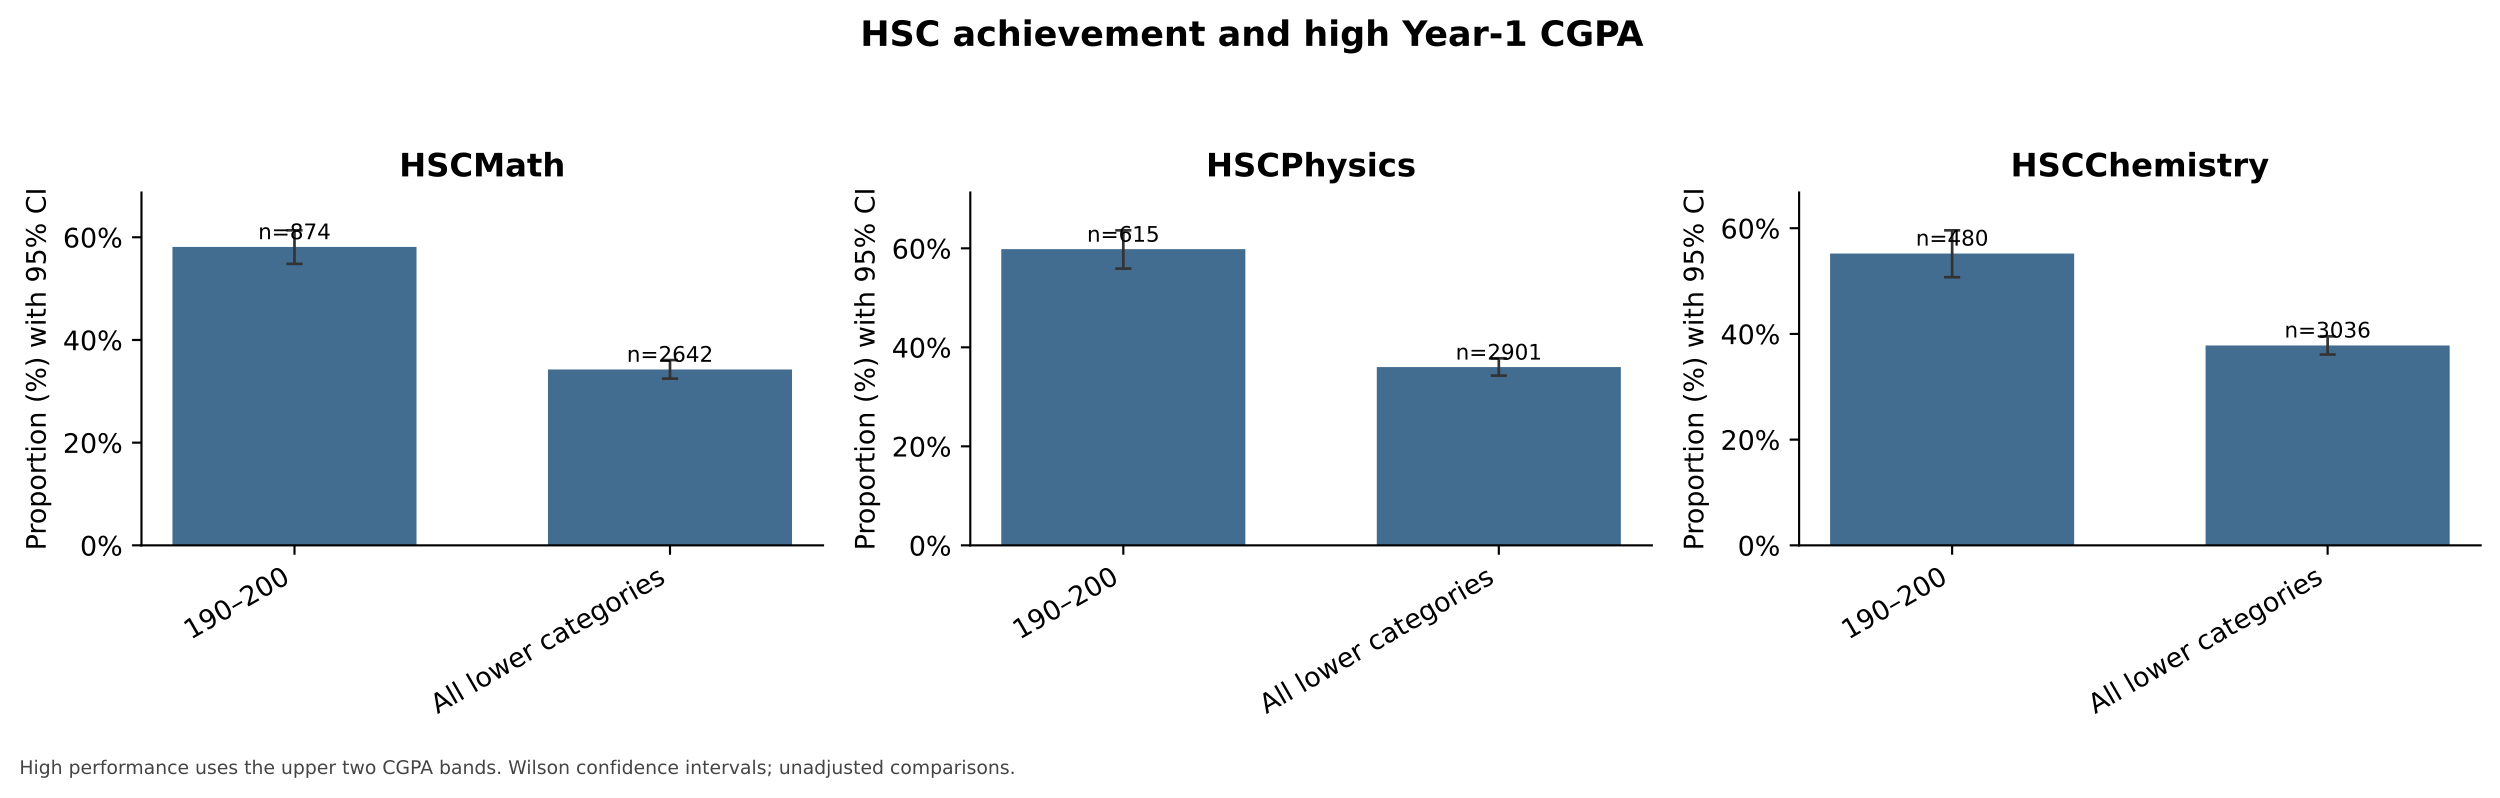
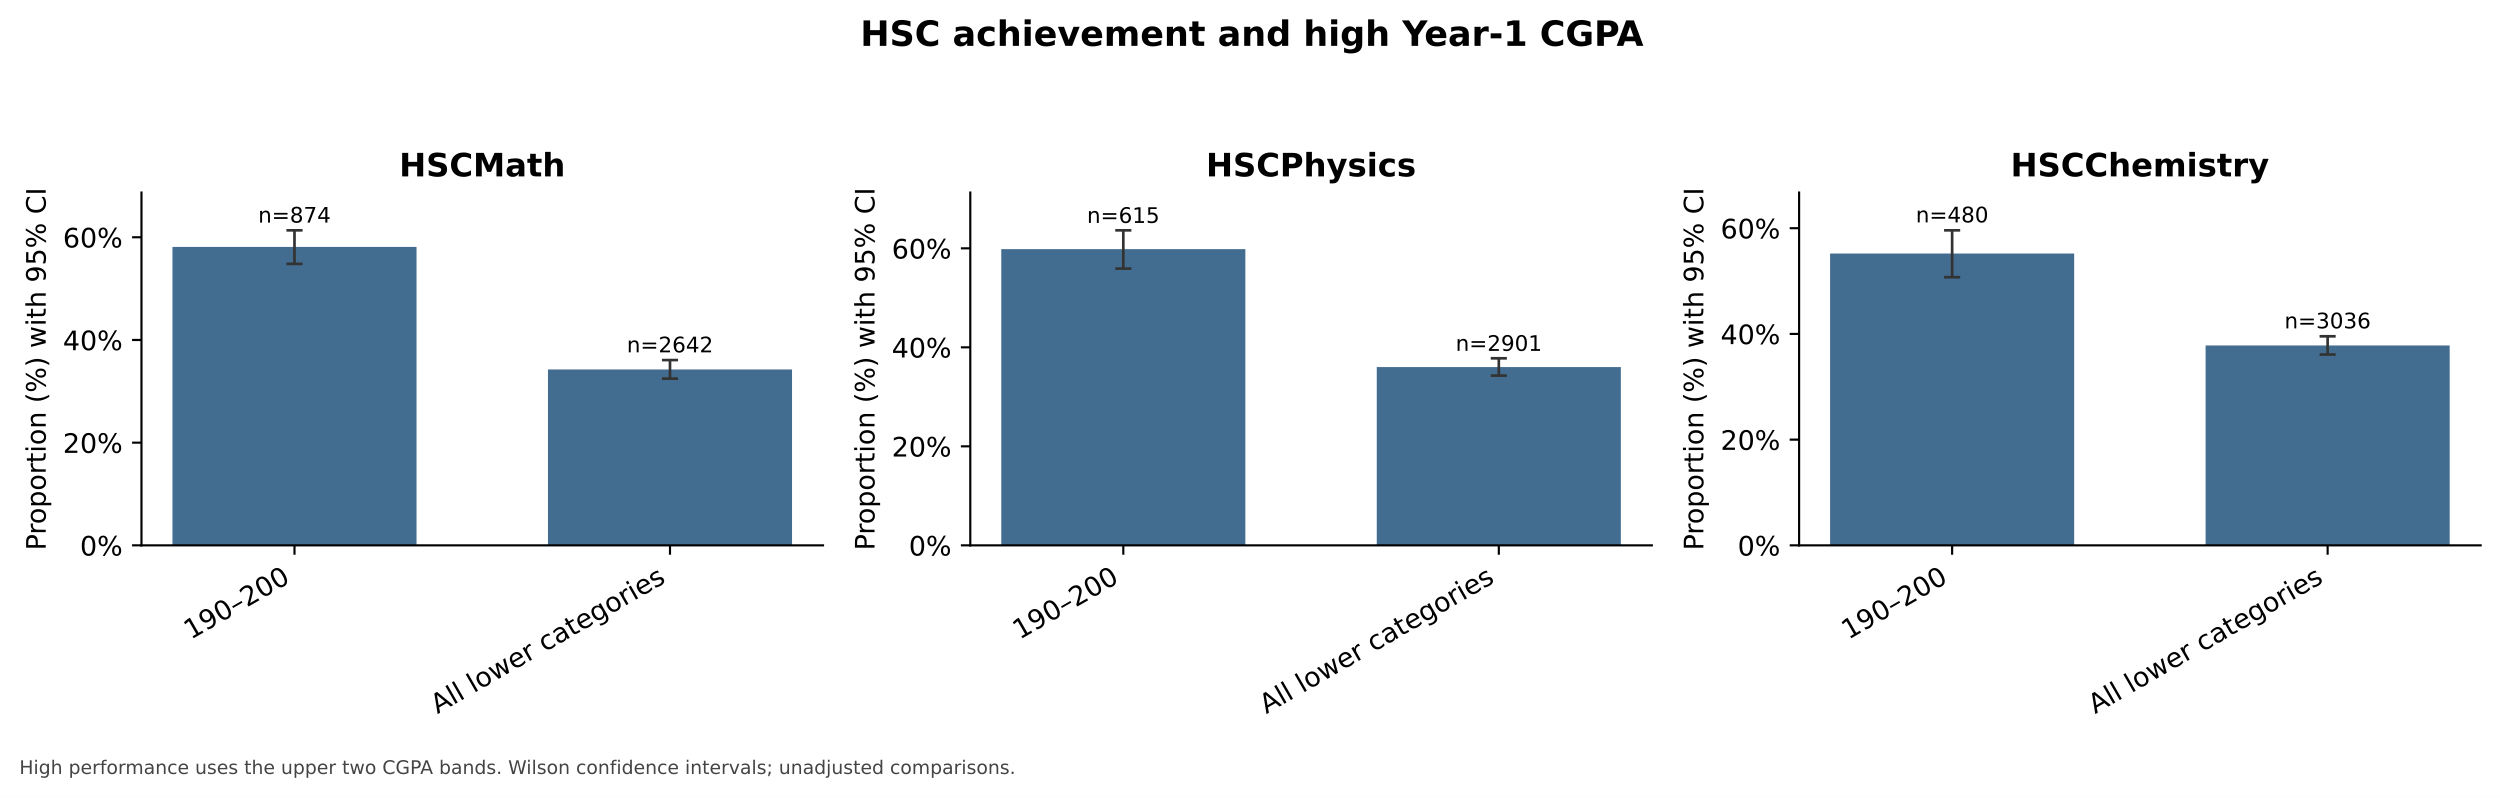
<svg xmlns="http://www.w3.org/2000/svg" xmlns:xlink="http://www.w3.org/1999/xlink" width="930.24pt" height="296.882pt" viewBox="0 0 930.24 296.882" version="1.1">
  <defs>
    <style type="text/css">*{stroke-linejoin: round; stroke-linecap: butt}</style>
  </defs>
  <g id="figure_1">
    <g id="patch_1">
      <path d="M 0 296.882  L 930.24 296.882  L 930.24 0  L 0 0  z " style="fill: #ffffff" />
    </g>
    <g id="axes_1">
      <g id="patch_2">
        <path d="M 52.642 202.925  L 306.24 202.925  L 306.24 71.64  L 52.642 71.64  z " style="fill: #ffffff" />
      </g>
      <g id="patch_3">
        <path d="M 64.17 202.925  L 154.99 202.925  L 154.99 91.874  L 64.17 91.874  z " clip-path="url(#pdc65ce936b)" style="fill: #426c90" />
      </g>
      <g id="patch_4">
        <path d="M 203.893 202.925  L 294.713 202.925  L 294.713 137.479  L 203.893 137.479  z " clip-path="url(#pdc65ce936b)" style="fill: #426c90" />
      </g>
      <g id="matplotlib.axis_1">
        <g id="xtick_1">
          <g id="line2d_1">
            <defs>
              <path id="m413f5a0abd" d="M 0 0  L 0 3.5  " style="stroke: #000000; stroke-width: 0.8" />
            </defs>
            <g>
              <use xlink:href="#m413f5a0abd" x="109.58" y="202.925" style="stroke: #000000; stroke-width: 0.8" />
            </g>
          </g>
          <g id="text_1">
            <text style="font-size: 10px; font-family: 'DejaVu Sans'" transform="translate(70.98774 238.0918) rotate(-30)">190–200</text>
          </g>
        </g>
        <g id="xtick_2">
          <g id="line2d_2">
            <g>
              <use xlink:href="#m413f5a0abd" x="249.303" y="202.925" style="stroke: #000000; stroke-width: 0.8" />
            </g>
          </g>
          <g id="text_2">
            <text style="font-size: 10px; font-family: 'DejaVu Sans'" transform="translate(162.7886 265.7604) rotate(-30)">All lower categories</text>
          </g>
        </g>
      </g>
      <g id="matplotlib.axis_2">
        <g id="ytick_1">
          <g id="line2d_3">
            <defs>
              <path id="m92cae3c907" d="M 0 0  L -3.5 0  " style="stroke: #000000; stroke-width: 0.8" />
            </defs>
            <g>
              <use xlink:href="#m92cae3c907" x="52.642" y="202.925" style="stroke: #000000; stroke-width: 0.8" />
            </g>
          </g>
          <g id="text_3">
            <text style="font-size: 10px; font-family: 'DejaVu Sans'; text-anchor: end" x="45.642" y="206.723" transform="rotate(-0 45.64234 206.7233)">0%</text>
          </g>
        </g>
        <g id="ytick_2">
          <g id="line2d_4">
            <g>
              <use xlink:href="#m92cae3c907" x="52.642" y="164.713" style="stroke: #000000; stroke-width: 0.8" />
            </g>
          </g>
          <g id="text_4">
            <text style="font-size: 10px; font-family: 'DejaVu Sans'; text-anchor: end" x="45.642" y="168.512" transform="rotate(-0 45.64234 168.5116)">20%</text>
          </g>
        </g>
        <g id="ytick_3">
          <g id="line2d_5">
            <g>
              <use xlink:href="#m92cae3c907" x="52.642" y="126.501" style="stroke: #000000; stroke-width: 0.8" />
            </g>
          </g>
          <g id="text_5">
            <text style="font-size: 10px; font-family: 'DejaVu Sans'; text-anchor: end" x="45.642" y="130.3" transform="rotate(-0 45.64234 130.2998)">40%</text>
          </g>
        </g>
        <g id="ytick_4">
          <g id="line2d_6">
            <g>
              <use xlink:href="#m92cae3c907" x="52.642" y="88.289" style="stroke: #000000; stroke-width: 0.8" />
            </g>
          </g>
          <g id="text_6">
            <text style="font-size: 10px; font-family: 'DejaVu Sans'; text-anchor: end" x="45.642" y="92.088" transform="rotate(-0 45.64234 92.08805)">60%</text>
          </g>
        </g>
        <g id="text_7">
          <text style="font-size: 10px; font-family: 'DejaVu Sans'; text-anchor: middle" x="17.013" y="137.282" transform="rotate(-90 17.01344 137.2824)">Proportion (%) with 95% CI</text>
        </g>
      </g>
      <g id="LineCollection_1">
        <path d="M 109.58 98.178  L 109.58 85.706  " clip-path="url(#pdc65ce936b)" style="fill: none; stroke: #333333" />
        <path d="M 249.303 140.89  L 249.303 133.98  " clip-path="url(#pdc65ce936b)" style="fill: none; stroke: #333333" />
      </g>
      <g id="line2d_7">
        <defs>
          <path id="m31b659c03b" d="M 3 0  L -3 -0  " style="stroke: #333333" />
        </defs>
        <g clip-path="url(#pdc65ce936b)">
          <use xlink:href="#m31b659c03b" x="109.58" y="98.178" style="fill: #333333; stroke: #333333" />
          <use xlink:href="#m31b659c03b" x="249.303" y="140.89" style="fill: #333333; stroke: #333333" />
        </g>
      </g>
      <g id="line2d_8">
        <g clip-path="url(#pdc65ce936b)">
          <use xlink:href="#m31b659c03b" x="109.58" y="85.706" style="fill: #333333; stroke: #333333" />
          <use xlink:href="#m31b659c03b" x="249.303" y="133.98" style="fill: #333333; stroke: #333333" />
        </g>
      </g>
      <g id="patch_5">
        <path d="M 52.642 202.925  L 52.642 71.64  " style="fill: none; stroke: #000000; stroke-width: 0.8; stroke-linejoin: miter; stroke-linecap: square" />
      </g>
      <g id="patch_6">
        <path d="M 52.642 202.925  L 306.24 202.925  " style="fill: none; stroke: #000000; stroke-width: 0.8; stroke-linejoin: miter; stroke-linecap: square" />
      </g>
      <g id="text_8">
-         <text style="font-size: 8px; font-family: 'DejaVu Sans'; text-anchor: middle" x="109.58" y="89.008" transform="rotate(-0 109.5796 89.00843)">n=874</text>
+         <text style="font-size: 8px; font-family: 'DejaVu Sans'; text-anchor: middle" x="109.58" y="82.841" transform="rotate(-0 109.5796 82.84052)">n=874</text>
      </g>
      <g id="text_9">
-         <text style="font-size: 8px; font-family: 'DejaVu Sans'; text-anchor: middle" x="249.303" y="134.613" transform="rotate(-0 249.3028 134.6127)">n=2642</text>
+         <text style="font-size: 8px; font-family: 'DejaVu Sans'; text-anchor: middle" x="249.303" y="131.114" transform="rotate(-0 249.3028 131.1139)">n=2642</text>
      </g>
      <g id="text_10">
        <text style="font-weight: 700; font-size: 12px; font-family: 'DejaVu Sans'; text-anchor: middle" x="179.441" y="65.64" transform="rotate(-0 179.4412 65.64023)">HSCMath</text>
      </g>
    </g>
    <g id="axes_2">
      <g id="patch_7">
        <path d="M 361.042 202.925  L 614.64 202.925  L 614.64 71.64  L 361.042 71.64  z " style="fill: #ffffff" />
      </g>
      <g id="patch_8">
        <path d="M 372.57 202.925  L 463.39 202.925  L 463.39 92.709  L 372.57 92.709  z " clip-path="url(#pb8afbfd8a6)" style="fill: #426c90" />
      </g>
      <g id="patch_9">
        <path d="M 512.293 202.925  L 603.113 202.925  L 603.113 136.575  L 512.293 136.575  z " clip-path="url(#pb8afbfd8a6)" style="fill: #426c90" />
      </g>
      <g id="matplotlib.axis_3">
        <g id="xtick_3">
          <g id="line2d_9">
            <g>
              <use xlink:href="#m413f5a0abd" x="417.98" y="202.925" style="stroke: #000000; stroke-width: 0.8" />
            </g>
          </g>
          <g id="text_11">
            <text style="font-size: 10px; font-family: 'DejaVu Sans'" transform="translate(379.3877 238.0918) rotate(-30)">190–200</text>
          </g>
        </g>
        <g id="xtick_4">
          <g id="line2d_10">
            <g>
              <use xlink:href="#m413f5a0abd" x="557.703" y="202.925" style="stroke: #000000; stroke-width: 0.8" />
            </g>
          </g>
          <g id="text_12">
            <text style="font-size: 10px; font-family: 'DejaVu Sans'" transform="translate(471.1886 265.7604) rotate(-30)">All lower categories</text>
          </g>
        </g>
      </g>
      <g id="matplotlib.axis_4">
        <g id="ytick_5">
          <g id="line2d_11">
            <g>
              <use xlink:href="#m92cae3c907" x="361.042" y="202.925" style="stroke: #000000; stroke-width: 0.8" />
            </g>
          </g>
          <g id="text_13">
            <text style="font-size: 10px; font-family: 'DejaVu Sans'; text-anchor: end" x="354.042" y="206.723" transform="rotate(-0 354.0423 206.7233)">0%</text>
          </g>
        </g>
        <g id="ytick_6">
          <g id="line2d_12">
            <g>
              <use xlink:href="#m92cae3c907" x="361.042" y="166.086" style="stroke: #000000; stroke-width: 0.8" />
            </g>
          </g>
          <g id="text_14">
            <text style="font-size: 10px; font-family: 'DejaVu Sans'; text-anchor: end" x="354.042" y="169.885" transform="rotate(-0 354.0423 169.885)">20%</text>
          </g>
        </g>
        <g id="ytick_7">
          <g id="line2d_13">
            <g>
              <use xlink:href="#m92cae3c907" x="361.042" y="129.248" style="stroke: #000000; stroke-width: 0.8" />
            </g>
          </g>
          <g id="text_15">
            <text style="font-size: 10px; font-family: 'DejaVu Sans'; text-anchor: end" x="354.042" y="133.047" transform="rotate(-0 354.0423 133.0467)">40%</text>
          </g>
        </g>
        <g id="ytick_8">
          <g id="line2d_14">
            <g>
              <use xlink:href="#m92cae3c907" x="361.042" y="92.41" style="stroke: #000000; stroke-width: 0.8" />
            </g>
          </g>
          <g id="text_16">
            <text style="font-size: 10px; font-family: 'DejaVu Sans'; text-anchor: end" x="354.042" y="96.208" transform="rotate(-0 354.0423 96.20834)">60%</text>
          </g>
        </g>
        <g id="text_17">
          <text style="font-size: 10px; font-family: 'DejaVu Sans'; text-anchor: middle" x="325.413" y="137.282" transform="rotate(-90 325.4134 137.2824)">Proportion (%) with 95% CI</text>
        </g>
      </g>
      <g id="LineCollection_2">
        <path d="M 417.98 99.937  L 417.98 85.706  " clip-path="url(#pb8afbfd8a6)" style="fill: none; stroke: #333333" />
        <path d="M 557.703 139.757  L 557.703 133.325  " clip-path="url(#pb8afbfd8a6)" style="fill: none; stroke: #333333" />
      </g>
      <g id="line2d_15">
        <g clip-path="url(#pb8afbfd8a6)">
          <use xlink:href="#m31b659c03b" x="417.98" y="99.937" style="fill: #333333; stroke: #333333" />
          <use xlink:href="#m31b659c03b" x="557.703" y="139.757" style="fill: #333333; stroke: #333333" />
        </g>
      </g>
      <g id="line2d_16">
        <g clip-path="url(#pb8afbfd8a6)">
          <use xlink:href="#m31b659c03b" x="417.98" y="85.706" style="fill: #333333; stroke: #333333" />
          <use xlink:href="#m31b659c03b" x="557.703" y="133.325" style="fill: #333333; stroke: #333333" />
        </g>
      </g>
      <g id="patch_10">
        <path d="M 361.042 202.925  L 361.042 71.64  " style="fill: none; stroke: #000000; stroke-width: 0.8; stroke-linejoin: miter; stroke-linecap: square" />
      </g>
      <g id="patch_11">
        <path d="M 361.042 202.925  L 614.64 202.925  " style="fill: none; stroke: #000000; stroke-width: 0.8; stroke-linejoin: miter; stroke-linecap: square" />
      </g>
      <g id="text_18">
-         <text style="font-size: 8px; font-family: 'DejaVu Sans'; text-anchor: middle" x="417.98" y="89.946" transform="rotate(-0 417.9796 89.94614)">n=615</text>
+         <text style="font-size: 8px; font-family: 'DejaVu Sans'; text-anchor: middle" x="417.98" y="82.944" transform="rotate(-0 417.9796 82.94353)">n=615</text>
      </g>
      <g id="text_19">
-         <text style="font-size: 8px; font-family: 'DejaVu Sans'; text-anchor: middle" x="557.703" y="133.812" transform="rotate(-0 557.7028 133.812)">n=2901</text>
+         <text style="font-size: 8px; font-family: 'DejaVu Sans'; text-anchor: middle" x="557.703" y="130.562" transform="rotate(-0 557.7028 130.5622)">n=2901</text>
      </g>
      <g id="text_20">
        <text style="font-weight: 700; font-size: 12px; font-family: 'DejaVu Sans'; text-anchor: middle" x="487.841" y="65.64" transform="rotate(-0 487.8412 65.64023)">HSCPhysics</text>
      </g>
    </g>
    <g id="axes_3">
      <g id="patch_12">
        <path d="M 669.442 202.925  L 923.04 202.925  L 923.04 71.64  L 669.442 71.64  z " style="fill: #ffffff" />
      </g>
      <g id="patch_13">
        <path d="M 680.97 202.925  L 771.79 202.925  L 771.79 94.34  L 680.97 94.34  z " clip-path="url(#p81d9071cc2)" style="fill: #426c90" />
      </g>
      <g id="patch_14">
        <path d="M 820.693 202.925  L 911.513 202.925  L 911.513 128.554  L 820.693 128.554  z " clip-path="url(#p81d9071cc2)" style="fill: #426c90" />
      </g>
      <g id="matplotlib.axis_5">
        <g id="xtick_5">
          <g id="line2d_17">
            <g>
              <use xlink:href="#m413f5a0abd" x="726.38" y="202.925" style="stroke: #000000; stroke-width: 0.8" />
            </g>
          </g>
          <g id="text_21">
            <text style="font-size: 10px; font-family: 'DejaVu Sans'" transform="translate(687.7877 238.0918) rotate(-30)">190–200</text>
          </g>
        </g>
        <g id="xtick_6">
          <g id="line2d_18">
            <g>
              <use xlink:href="#m413f5a0abd" x="866.103" y="202.925" style="stroke: #000000; stroke-width: 0.8" />
            </g>
          </g>
          <g id="text_22">
            <text style="font-size: 10px; font-family: 'DejaVu Sans'" transform="translate(779.5886 265.7604) rotate(-30)">All lower categories</text>
          </g>
        </g>
      </g>
      <g id="matplotlib.axis_6">
        <g id="ytick_9">
          <g id="line2d_19">
            <g>
              <use xlink:href="#m92cae3c907" x="669.442" y="202.925" style="stroke: #000000; stroke-width: 0.8" />
            </g>
          </g>
          <g id="text_23">
            <text style="font-size: 10px; font-family: 'DejaVu Sans'; text-anchor: end" x="662.442" y="206.723" transform="rotate(-0 662.4423 206.7233)">0%</text>
          </g>
        </g>
        <g id="ytick_10">
          <g id="line2d_20">
            <g>
              <use xlink:href="#m92cae3c907" x="669.442" y="163.588" style="stroke: #000000; stroke-width: 0.8" />
            </g>
          </g>
          <g id="text_24">
            <text style="font-size: 10px; font-family: 'DejaVu Sans'; text-anchor: end" x="662.442" y="167.387" transform="rotate(-0 662.4423 167.3872)">20%</text>
          </g>
        </g>
        <g id="ytick_11">
          <g id="line2d_21">
            <g>
              <use xlink:href="#m92cae3c907" x="669.442" y="124.252" style="stroke: #000000; stroke-width: 0.8" />
            </g>
          </g>
          <g id="text_25">
            <text style="font-size: 10px; font-family: 'DejaVu Sans'; text-anchor: end" x="662.442" y="128.051" transform="rotate(-0 662.4423 128.051)">40%</text>
          </g>
        </g>
        <g id="ytick_12">
          <g id="line2d_22">
            <g>
              <use xlink:href="#m92cae3c907" x="669.442" y="84.916" style="stroke: #000000; stroke-width: 0.8" />
            </g>
          </g>
          <g id="text_26">
            <text style="font-size: 10px; font-family: 'DejaVu Sans'; text-anchor: end" x="662.442" y="88.715" transform="rotate(-0 662.4423 88.71484)">60%</text>
          </g>
        </g>
        <g id="text_27">
          <text style="font-size: 10px; font-family: 'DejaVu Sans'; text-anchor: middle" x="633.813" y="137.282" transform="rotate(-90 633.8134 137.2824)">Proportion (%) with 95% CI</text>
        </g>
      </g>
      <g id="LineCollection_3">
        <path d="M 726.38 103.137  L 726.38 85.706  " clip-path="url(#p81d9071cc2)" style="fill: none; stroke: #333333" />
        <path d="M 866.103 131.914  L 866.103 125.133  " clip-path="url(#p81d9071cc2)" style="fill: none; stroke: #333333" />
      </g>
      <g id="line2d_23">
        <g clip-path="url(#p81d9071cc2)">
          <use xlink:href="#m31b659c03b" x="726.38" y="103.137" style="fill: #333333; stroke: #333333" />
          <use xlink:href="#m31b659c03b" x="866.103" y="131.914" style="fill: #333333; stroke: #333333" />
        </g>
      </g>
      <g id="line2d_24">
        <g clip-path="url(#p81d9071cc2)">
          <use xlink:href="#m31b659c03b" x="726.38" y="85.706" style="fill: #333333; stroke: #333333" />
          <use xlink:href="#m31b659c03b" x="866.103" y="125.133" style="fill: #333333; stroke: #333333" />
        </g>
      </g>
      <g id="patch_15">
        <path d="M 669.442 202.925  L 669.442 71.64  " style="fill: none; stroke: #000000; stroke-width: 0.8; stroke-linejoin: miter; stroke-linecap: square" />
      </g>
      <g id="patch_16">
        <path d="M 669.442 202.925  L 923.04 202.925  " style="fill: none; stroke: #000000; stroke-width: 0.8; stroke-linejoin: miter; stroke-linecap: square" />
      </g>
      <g id="text_28">
-         <text style="font-size: 8px; font-family: 'DejaVu Sans'; text-anchor: middle" x="726.38" y="91.39" transform="rotate(-0 726.3796 91.39009)">n=480</text>
+         <text style="font-size: 8px; font-family: 'DejaVu Sans'; text-anchor: middle" x="726.38" y="82.756" transform="rotate(-0 726.3796 82.75619)">n=480</text>
      </g>
      <g id="text_29">
-         <text style="font-size: 8px; font-family: 'DejaVu Sans'; text-anchor: middle" x="866.103" y="125.604" transform="rotate(-0 866.1028 125.6035)">n=3036</text>
+         <text style="font-size: 8px; font-family: 'DejaVu Sans'; text-anchor: middle" x="866.103" y="122.183" transform="rotate(-0 866.1028 122.1827)">n=3036</text>
      </g>
      <g id="text_30">
        <text style="font-weight: 700; font-size: 12px; font-family: 'DejaVu Sans'; text-anchor: middle" x="796.241" y="65.64" transform="rotate(-0 796.2412 65.64023)">HSCChemistry</text>
      </g>
    </g>
    <g id="text_31">
      <text style="font-weight: 700; font-size: 13px; font-family: 'DejaVu Sans'; text-anchor: middle" x="465.84" y="17.078" transform="rotate(-0 465.84 17.07797)">HSC achievement and high Year-1 CGPA</text>
    </g>
    <g id="text_32">
      <text style="font-size: 7px; font-family: 'DejaVu Sans'; text-anchor: start; fill: #444444" x="7.2" y="288" transform="rotate(-0 7.2 288)">High performance uses the upper two CGPA bands. Wilson confidence intervals; unadjusted comparisons.</text>
    </g>
  </g>
  <defs>
    <clipPath id="pdc65ce936b">
      <rect x="52.642" y="71.64" width="253.598" height="131.284" />
    </clipPath>
    <clipPath id="pb8afbfd8a6">
      <rect x="361.042" y="71.64" width="253.598" height="131.284" />
    </clipPath>
    <clipPath id="p81d9071cc2">
      <rect x="669.442" y="71.64" width="253.598" height="131.284" />
    </clipPath>
  </defs>
</svg>
